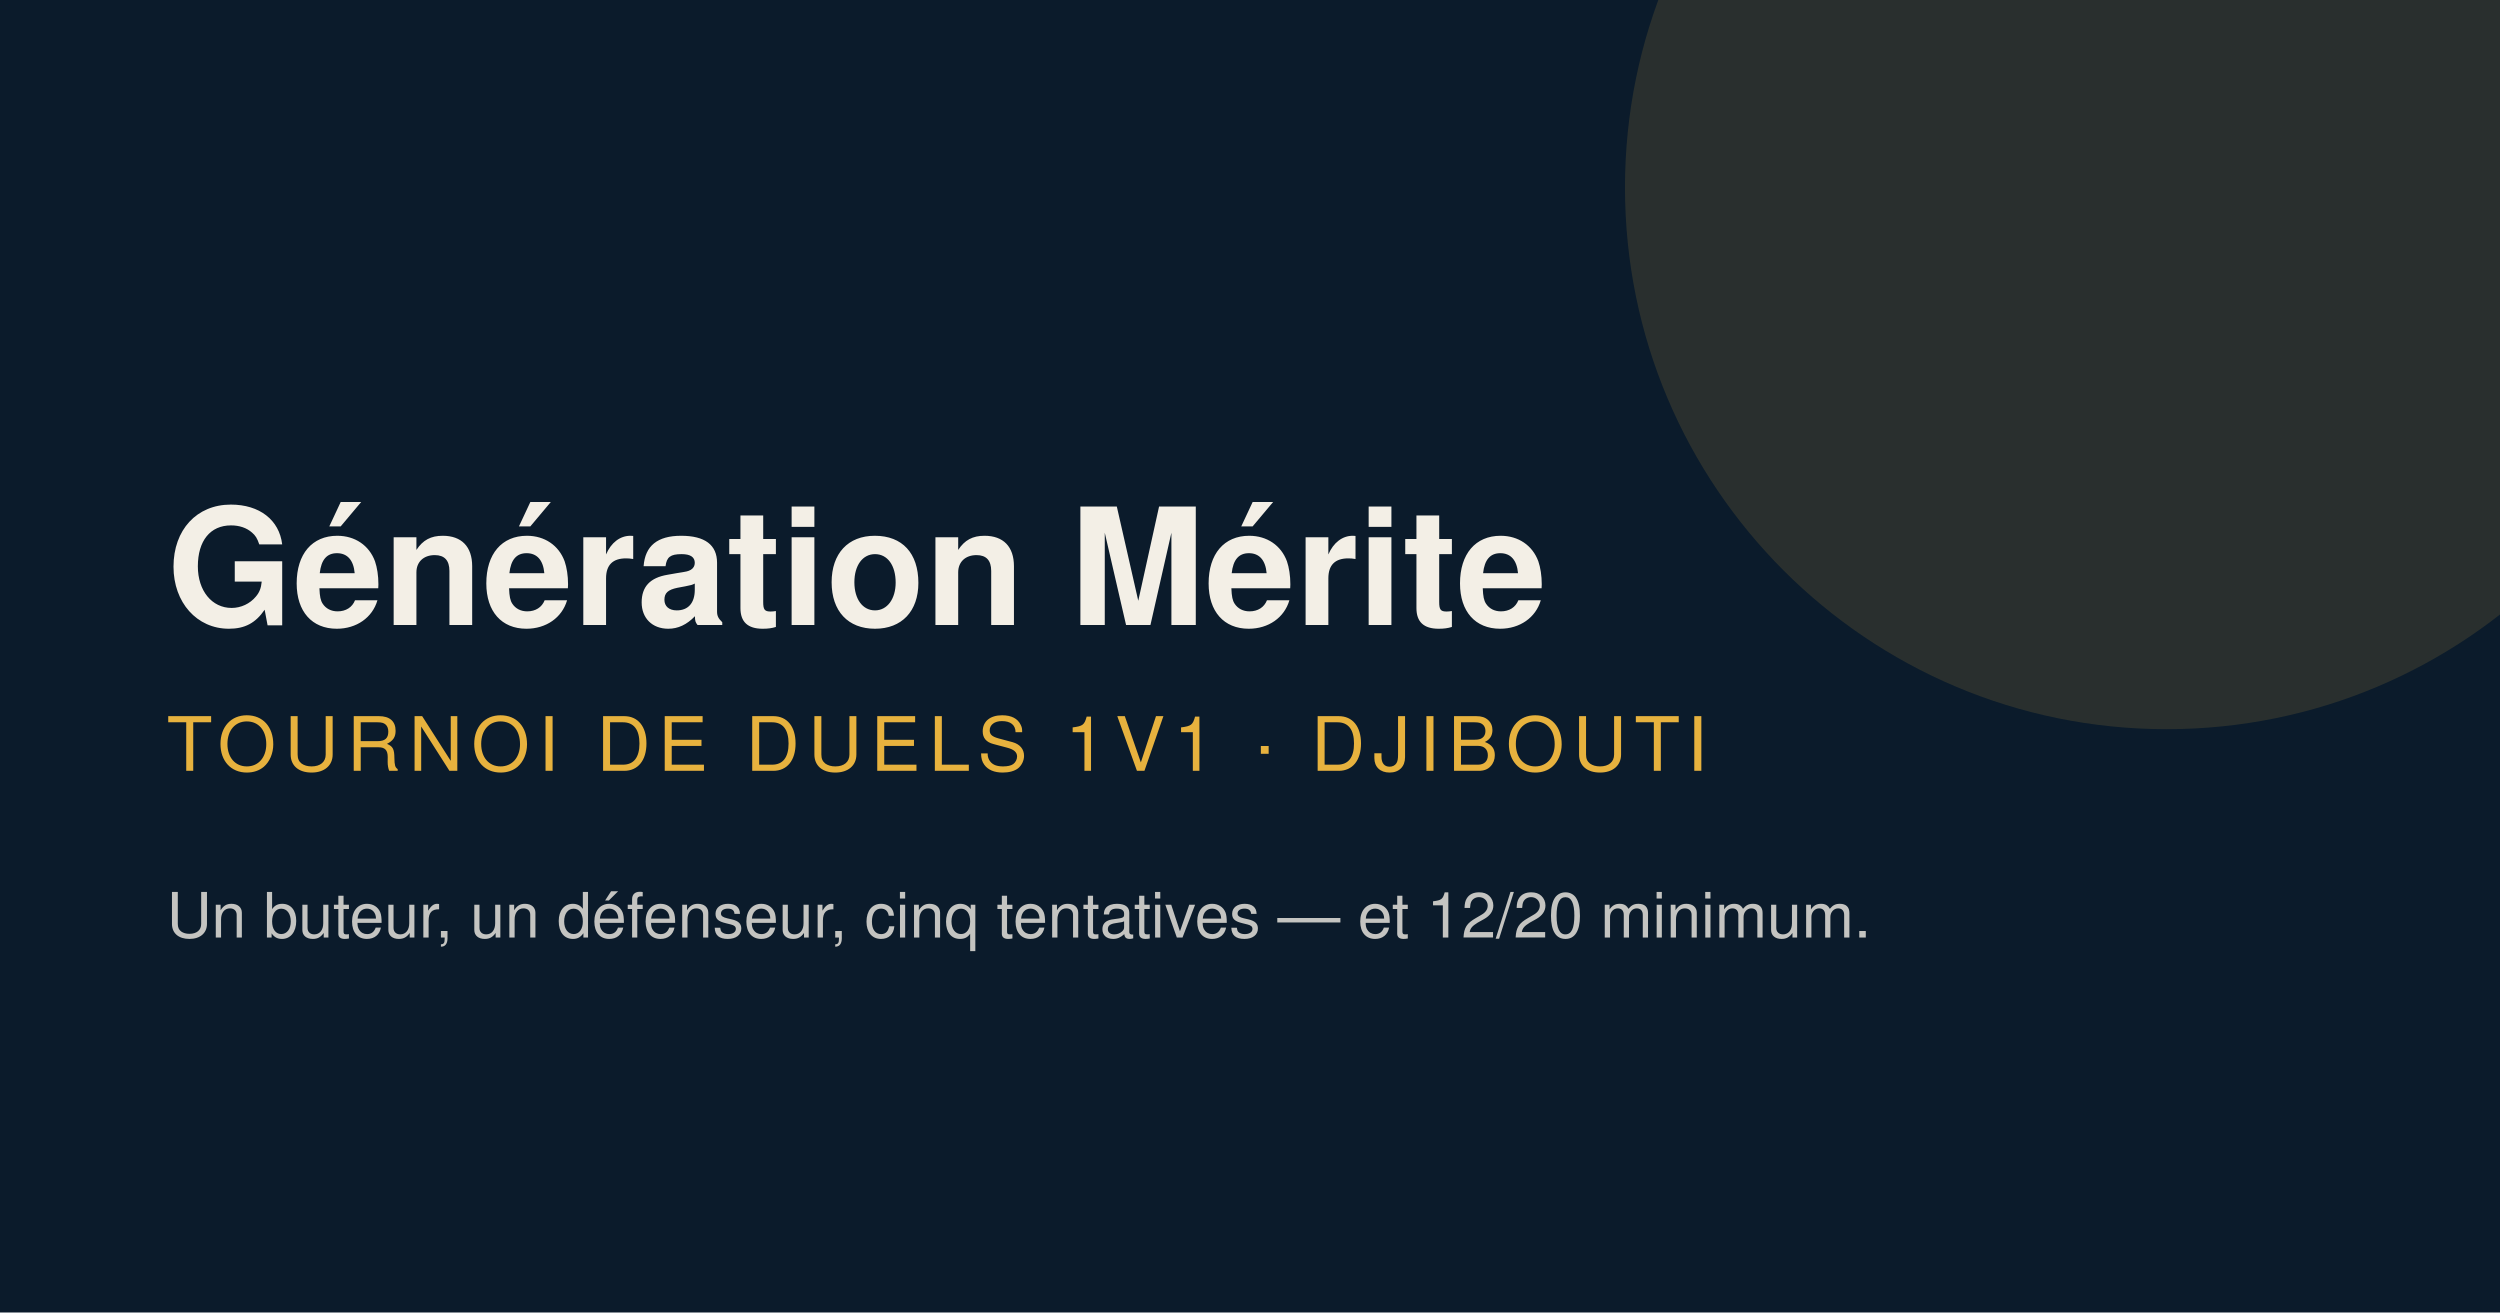
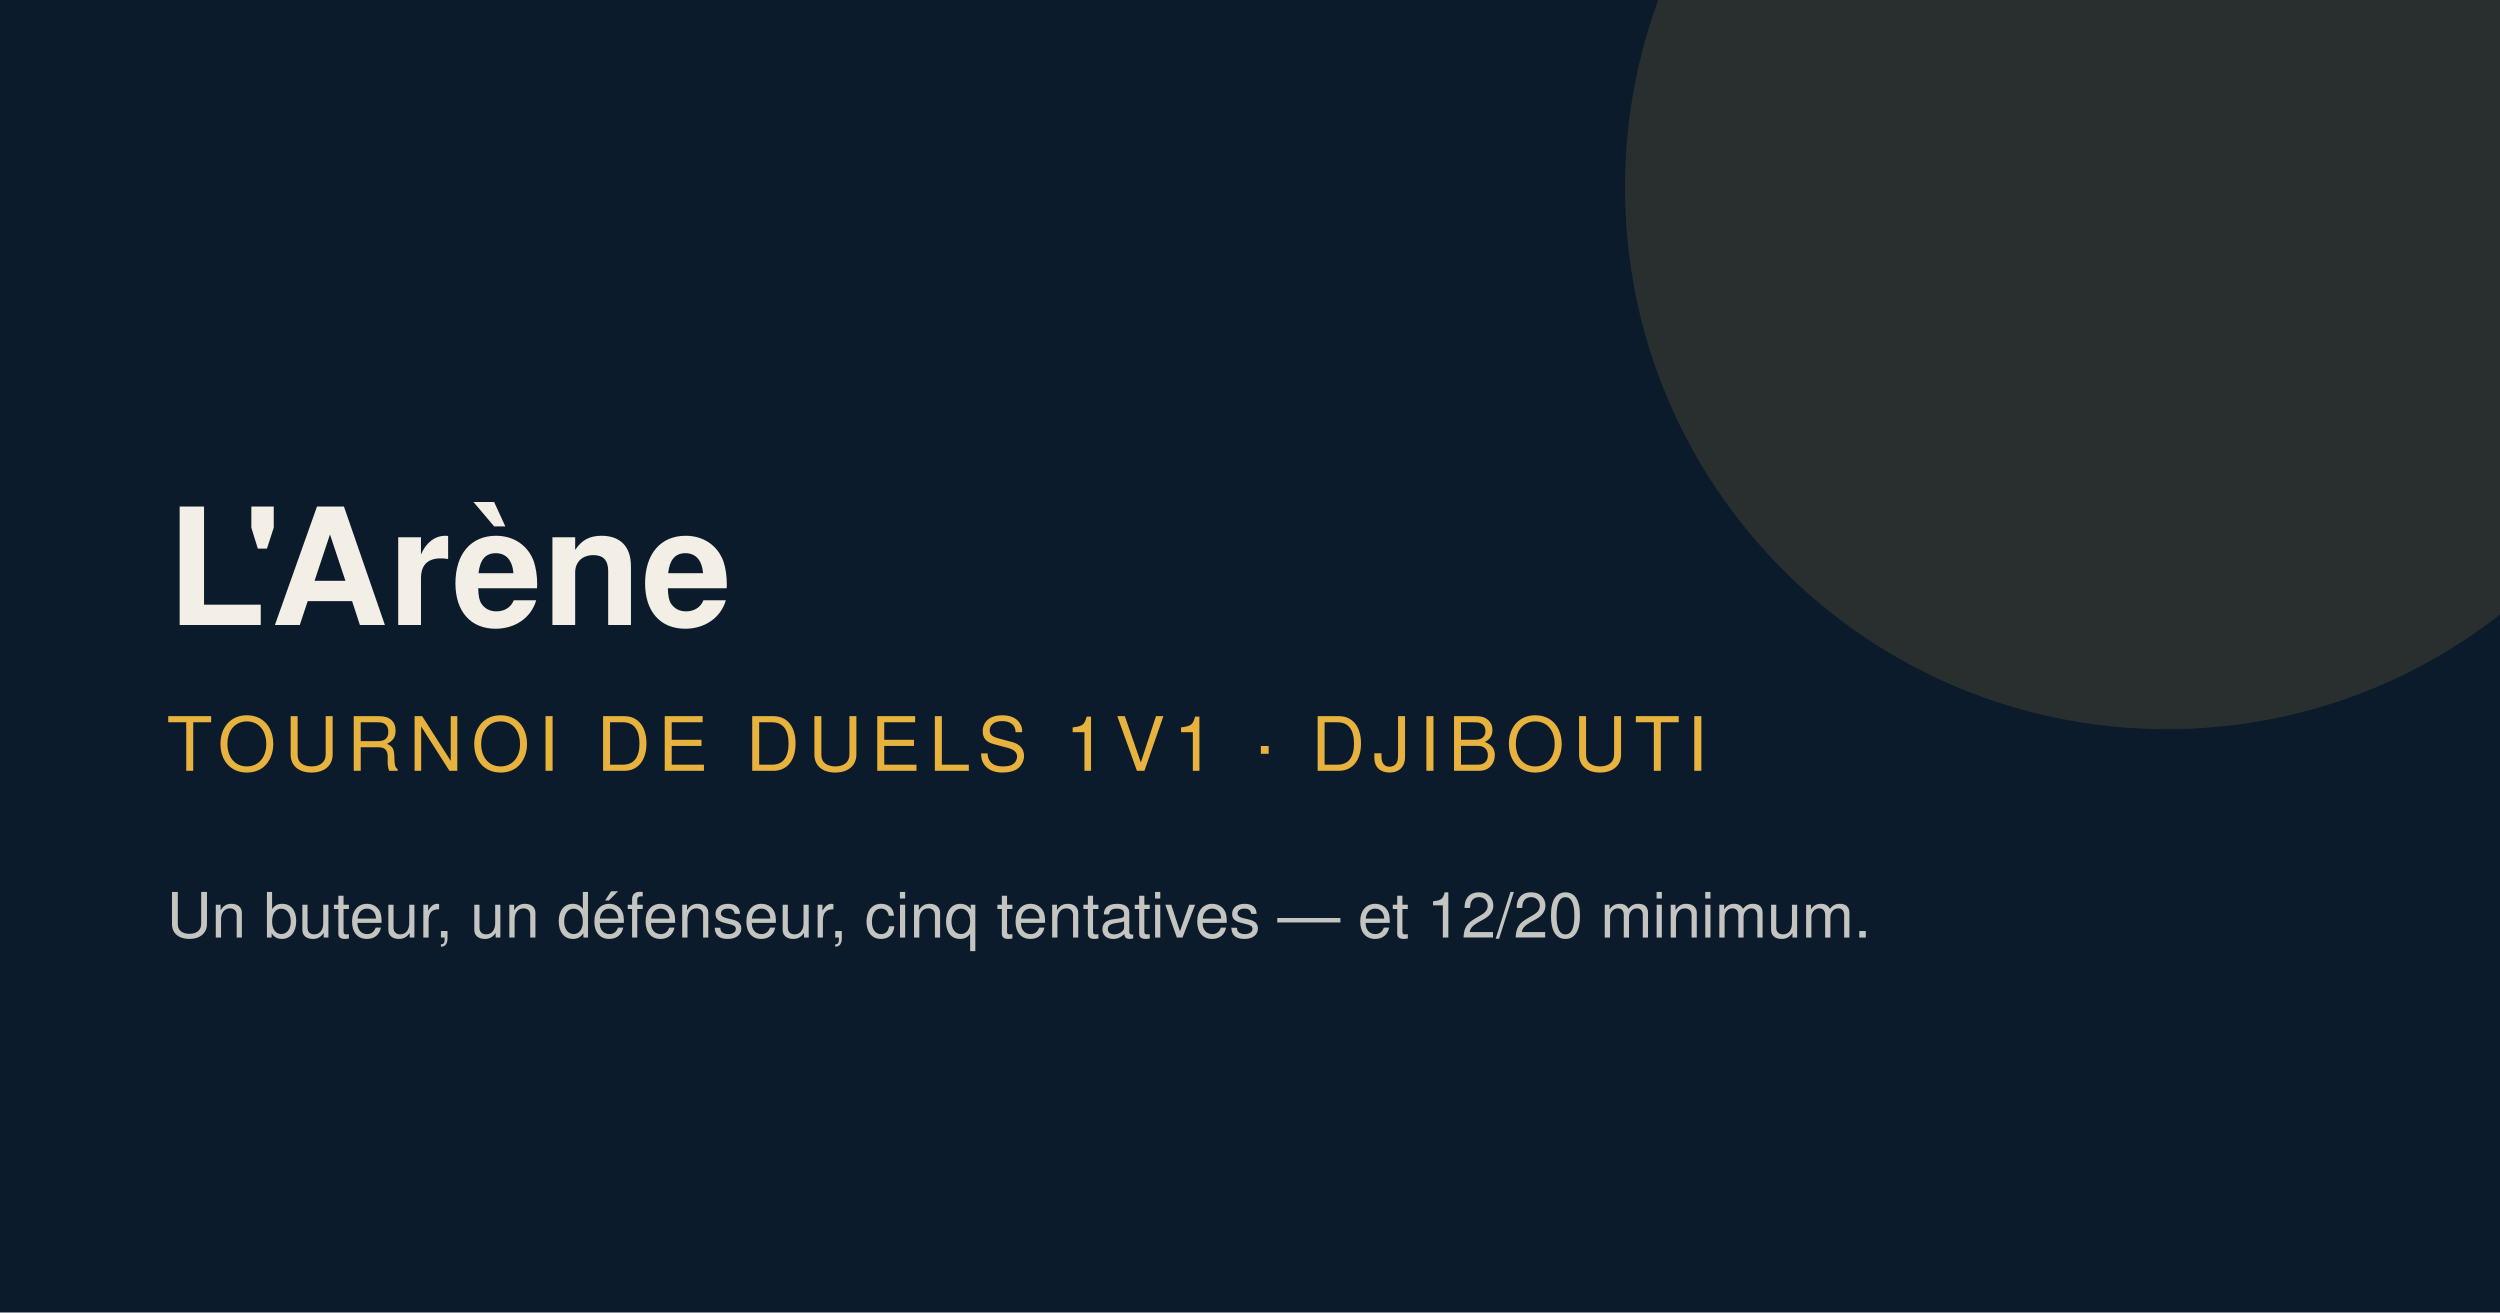
<svg xmlns="http://www.w3.org/2000/svg" width="1200" height="630" viewBox="0 0 1200 630">
  <rect width="1200" height="630" fill="#0b1b2b" />
  <circle cx="1040" cy="90" r="260" fill="#e7b23e" opacity="0.14" />
  <text x="80" y="300" fill="#f3efe6" font-family="Helvetica,Arial,sans-serif" font-size="78" font-weight="700">
-     Génération Mérite
+     L'Arène
  </text>
  <text x="80" y="370" fill="#e7b23e" font-family="Helvetica,Arial,sans-serif" font-size="36" letter-spacing="4">
    TOURNOI DE DUELS 1V1 · DJIBOUTI
  </text>
  <text x="80" y="450" fill="#f3efe6" font-family="Helvetica,Arial,sans-serif" font-size="30" opacity="0.8">
    Un buteur, un défenseur, cinq tentatives — et 12/20 minimum.
  </text>
</svg>
